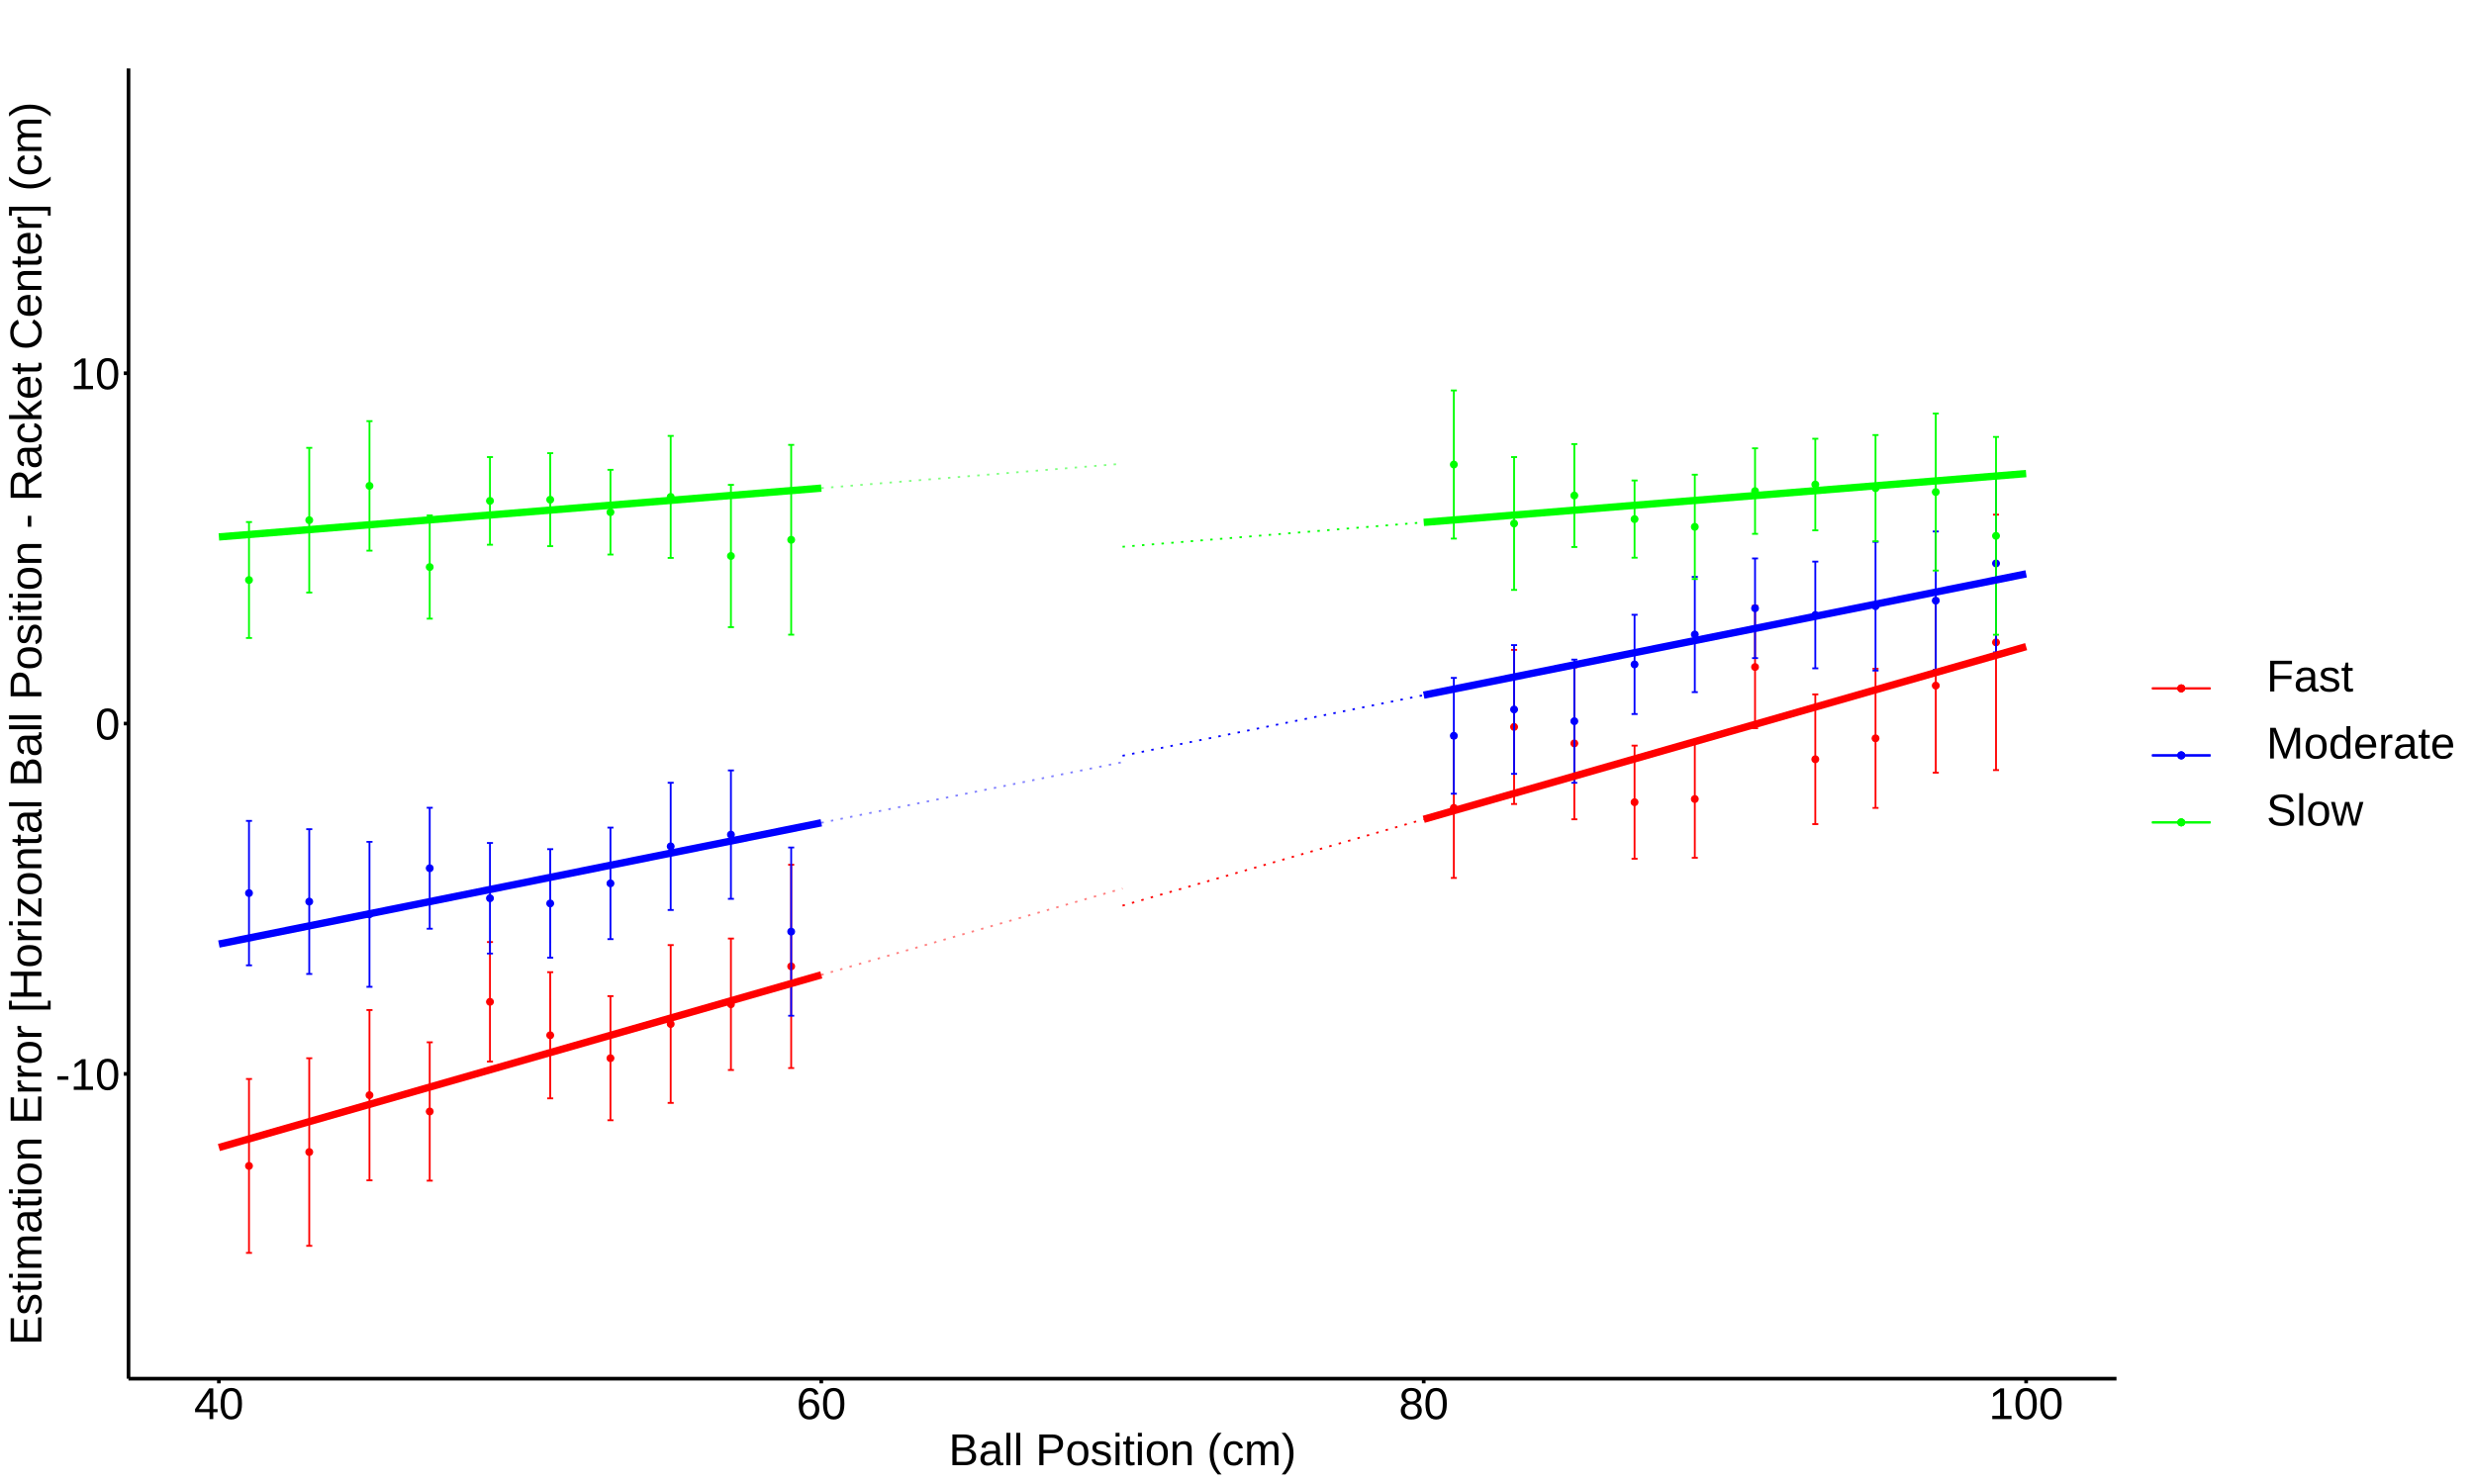
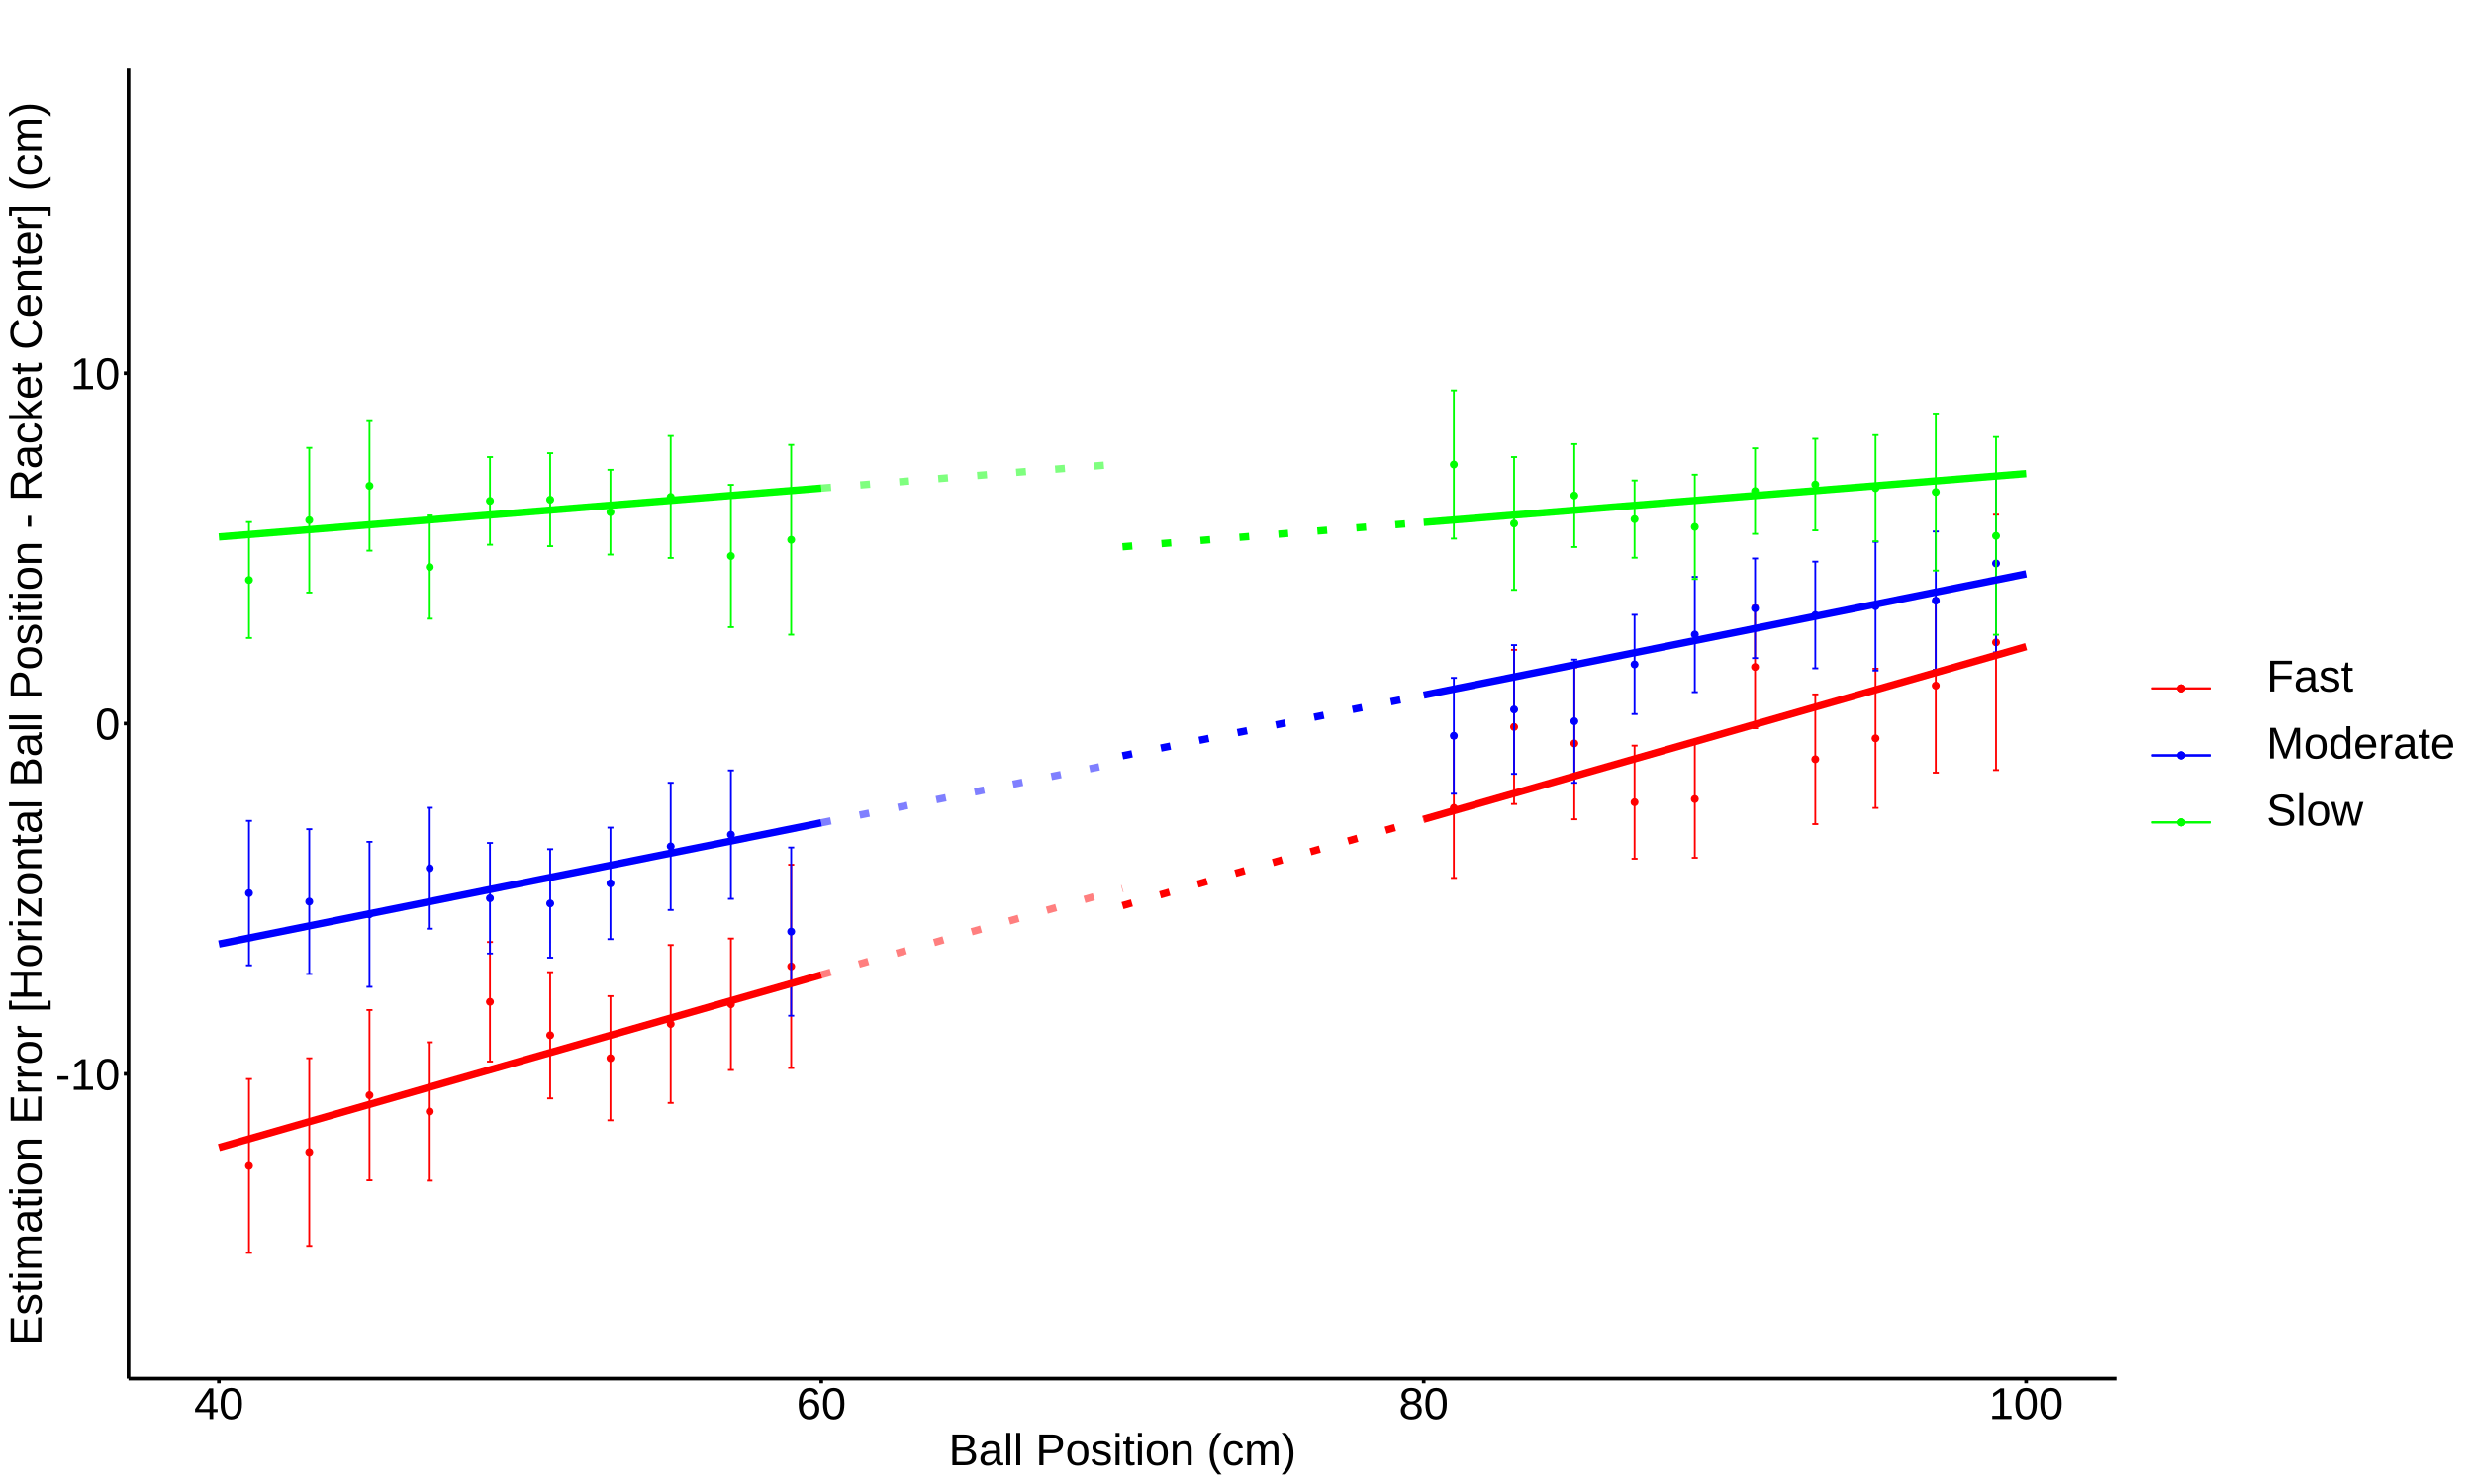
<svg xmlns="http://www.w3.org/2000/svg" class="svglite" width="1440.00pt" height="864.00pt" viewBox="0 0 1440.00 864.00">
  <defs>
    <style type="text/css">
    .svglite line, .svglite polyline, .svglite polygon, .svglite path, .svglite rect, .svglite circle {
      fill: none;
      stroke: #000000;
      stroke-linecap: round;
      stroke-linejoin: round;
      stroke-miterlimit: 10.00;
    }
    .svglite text {
      white-space: pre;
    }
  </style>
  </defs>
  <rect width="100%" height="100%" style="stroke: none; fill: none;" />
  <defs>
    <clipPath id="cpMC4wMHwxNDQwLjAwfDAuMDB8ODY0LjAw">
      <rect x="0.00" y="0.00" width="1440.00" height="864.00" />
    </clipPath>
  </defs>
  <g clip-path="url(#cpMC4wMHwxNDQwLjAwfDAuMDB8ODY0LjAw)">
</g>
  <defs>
    <clipPath id="cpNzQuODB8MTIzMS45MXwzOS44NXw4MDIuNjg=">
      <rect x="74.80" y="39.85" width="1157.11" height="762.83" />
    </clipPath>
  </defs>
  <g clip-path="url(#cpNzQuODB8MTIzMS45MXwzOS44NXw4MDIuNjg=)">
    <circle cx="144.93" cy="678.81" r="1.95" style="stroke-width: 0.71; stroke: #FF0000; fill: #FF0000;" />
    <circle cx="180.00" cy="670.72" r="1.95" style="stroke-width: 0.71; stroke: #FF0000; fill: #FF0000;" />
    <circle cx="215.06" cy="637.62" r="1.95" style="stroke-width: 0.71; stroke: #FF0000; fill: #FF0000;" />
    <circle cx="250.12" cy="647.11" r="1.95" style="stroke-width: 0.71; stroke: #FF0000; fill: #FF0000;" />
    <circle cx="285.19" cy="583.27" r="1.95" style="stroke-width: 0.71; stroke: #FF0000; fill: #FF0000;" />
    <circle cx="320.25" cy="602.74" r="1.95" style="stroke-width: 0.71; stroke: #FF0000; fill: #FF0000;" />
    <circle cx="355.32" cy="616.09" r="1.95" style="stroke-width: 0.71; stroke: #FF0000; fill: #FF0000;" />
    <circle cx="390.38" cy="596.19" r="1.95" style="stroke-width: 0.71; stroke: #FF0000; fill: #FF0000;" />
    <circle cx="425.44" cy="584.70" r="1.95" style="stroke-width: 0.71; stroke: #FF0000; fill: #FF0000;" />
    <circle cx="460.51" cy="562.64" r="1.95" style="stroke-width: 0.71; stroke: #FF0000; fill: #FF0000;" />
    <circle cx="846.21" cy="470.35" r="1.95" style="stroke-width: 0.71; stroke: #FF0000; fill: #FF0000;" />
    <circle cx="881.28" cy="423.22" r="1.95" style="stroke-width: 0.71; stroke: #FF0000; fill: #FF0000;" />
    <circle cx="916.34" cy="432.81" r="1.95" style="stroke-width: 0.71; stroke: #FF0000; fill: #FF0000;" />
    <circle cx="951.40" cy="467.05" r="1.95" style="stroke-width: 0.71; stroke: #FF0000; fill: #FF0000;" />
    <circle cx="986.47" cy="465.20" r="1.95" style="stroke-width: 0.71; stroke: #FF0000; fill: #FF0000;" />
    <circle cx="1021.53" cy="388.34" r="1.95" style="stroke-width: 0.71; stroke: #FF0000; fill: #FF0000;" />
    <circle cx="1056.60" cy="442.05" r="1.95" style="stroke-width: 0.71; stroke: #FF0000; fill: #FF0000;" />
    <circle cx="1091.66" cy="429.86" r="1.95" style="stroke-width: 0.71; stroke: #FF0000; fill: #FF0000;" />
    <circle cx="1126.72" cy="399.17" r="1.95" style="stroke-width: 0.71; stroke: #FF0000; fill: #FF0000;" />
    <circle cx="1161.79" cy="374.00" r="1.95" style="stroke-width: 0.71; stroke: #FF0000; fill: #FF0000;" />
    <polyline points="143.18,628.17 146.69,628.17 " style="stroke-width: 1.07; stroke: #FF0000; stroke-linecap: butt;" />
    <polyline points="144.93,628.17 144.93,729.44 " style="stroke-width: 1.07; stroke: #FF0000; stroke-linecap: butt;" />
    <polyline points="143.18,729.44 146.69,729.44 " style="stroke-width: 1.07; stroke: #FF0000; stroke-linecap: butt;" />
    <polyline points="178.24,616.11 181.75,616.11 " style="stroke-width: 1.07; stroke: #FF0000; stroke-linecap: butt;" />
    <polyline points="180.00,616.11 180.00,725.33 " style="stroke-width: 1.07; stroke: #FF0000; stroke-linecap: butt;" />
    <polyline points="178.24,725.33 181.75,725.33 " style="stroke-width: 1.07; stroke: #FF0000; stroke-linecap: butt;" />
    <polyline points="213.31,588.05 216.81,588.05 " style="stroke-width: 1.07; stroke: #FF0000; stroke-linecap: butt;" />
    <polyline points="215.06,588.05 215.06,687.19 " style="stroke-width: 1.07; stroke: #FF0000; stroke-linecap: butt;" />
    <polyline points="213.31,687.19 216.81,687.19 " style="stroke-width: 1.07; stroke: #FF0000; stroke-linecap: butt;" />
    <polyline points="248.37,606.82 251.88,606.82 " style="stroke-width: 1.07; stroke: #FF0000; stroke-linecap: butt;" />
    <polyline points="250.12,606.82 250.12,687.40 " style="stroke-width: 1.07; stroke: #FF0000; stroke-linecap: butt;" />
    <polyline points="248.37,687.40 251.88,687.40 " style="stroke-width: 1.07; stroke: #FF0000; stroke-linecap: butt;" />
    <polyline points="283.43,548.48 286.94,548.48 " style="stroke-width: 1.07; stroke: #FF0000; stroke-linecap: butt;" />
    <polyline points="285.19,548.48 285.19,618.06 " style="stroke-width: 1.07; stroke: #FF0000; stroke-linecap: butt;" />
    <polyline points="283.43,618.06 286.94,618.06 " style="stroke-width: 1.07; stroke: #FF0000; stroke-linecap: butt;" />
    <polyline points="318.50,566.03 322.01,566.03 " style="stroke-width: 1.07; stroke: #FF0000; stroke-linecap: butt;" />
    <polyline points="320.25,566.03 320.25,639.46 " style="stroke-width: 1.07; stroke: #FF0000; stroke-linecap: butt;" />
    <polyline points="318.50,639.46 322.01,639.46 " style="stroke-width: 1.07; stroke: #FF0000; stroke-linecap: butt;" />
    <polyline points="353.56,579.97 357.07,579.97 " style="stroke-width: 1.07; stroke: #FF0000; stroke-linecap: butt;" />
    <polyline points="355.32,579.97 355.32,652.21 " style="stroke-width: 1.07; stroke: #FF0000; stroke-linecap: butt;" />
    <polyline points="353.56,652.21 357.07,652.21 " style="stroke-width: 1.07; stroke: #FF0000; stroke-linecap: butt;" />
    <polyline points="388.63,550.23 392.13,550.23 " style="stroke-width: 1.07; stroke: #FF0000; stroke-linecap: butt;" />
    <polyline points="390.38,550.23 390.38,642.14 " style="stroke-width: 1.07; stroke: #FF0000; stroke-linecap: butt;" />
    <polyline points="388.63,642.14 392.13,642.14 " style="stroke-width: 1.07; stroke: #FF0000; stroke-linecap: butt;" />
    <polyline points="423.69,546.43 427.20,546.43 " style="stroke-width: 1.07; stroke: #FF0000; stroke-linecap: butt;" />
    <polyline points="425.44,546.43 425.44,622.96 " style="stroke-width: 1.07; stroke: #FF0000; stroke-linecap: butt;" />
    <polyline points="423.69,622.96 427.20,622.96 " style="stroke-width: 1.07; stroke: #FF0000; stroke-linecap: butt;" />
    <polyline points="458.75,503.45 462.26,503.45 " style="stroke-width: 1.07; stroke: #FF0000; stroke-linecap: butt;" />
    <polyline points="460.51,503.45 460.51,621.83 " style="stroke-width: 1.07; stroke: #FF0000; stroke-linecap: butt;" />
    <polyline points="458.75,621.83 462.26,621.83 " style="stroke-width: 1.07; stroke: #FF0000; stroke-linecap: butt;" />
    <polyline points="844.46,429.58 847.96,429.58 " style="stroke-width: 1.07; stroke: #FF0000; stroke-linecap: butt;" />
    <polyline points="846.21,429.58 846.21,511.13 " style="stroke-width: 1.07; stroke: #FF0000; stroke-linecap: butt;" />
    <polyline points="844.46,511.13 847.96,511.13 " style="stroke-width: 1.07; stroke: #FF0000; stroke-linecap: butt;" />
    <polyline points="879.52,378.36 883.03,378.36 " style="stroke-width: 1.07; stroke: #FF0000; stroke-linecap: butt;" />
    <polyline points="881.28,378.36 881.28,468.08 " style="stroke-width: 1.07; stroke: #FF0000; stroke-linecap: butt;" />
    <polyline points="879.52,468.08 883.03,468.08 " style="stroke-width: 1.07; stroke: #FF0000; stroke-linecap: butt;" />
    <polyline points="914.59,388.61 918.09,388.61 " style="stroke-width: 1.07; stroke: #FF0000; stroke-linecap: butt;" />
    <polyline points="916.34,388.61 916.34,477.01 " style="stroke-width: 1.07; stroke: #FF0000; stroke-linecap: butt;" />
    <polyline points="914.59,477.01 918.09,477.01 " style="stroke-width: 1.07; stroke: #FF0000; stroke-linecap: butt;" />
    <polyline points="949.65,434.11 953.16,434.11 " style="stroke-width: 1.07; stroke: #FF0000; stroke-linecap: butt;" />
    <polyline points="951.40,434.11 951.40,499.98 " style="stroke-width: 1.07; stroke: #FF0000; stroke-linecap: butt;" />
    <polyline points="949.65,499.98 953.16,499.98 " style="stroke-width: 1.07; stroke: #FF0000; stroke-linecap: butt;" />
    <polyline points="984.71,431.00 988.22,431.00 " style="stroke-width: 1.07; stroke: #FF0000; stroke-linecap: butt;" />
    <polyline points="986.47,431.00 986.47,499.41 " style="stroke-width: 1.07; stroke: #FF0000; stroke-linecap: butt;" />
    <polyline points="984.71,499.41 988.22,499.41 " style="stroke-width: 1.07; stroke: #FF0000; stroke-linecap: butt;" />
    <polyline points="1019.78,352.68 1023.28,352.68 " style="stroke-width: 1.07; stroke: #FF0000; stroke-linecap: butt;" />
    <polyline points="1021.53,352.68 1021.53,423.99 " style="stroke-width: 1.07; stroke: #FF0000; stroke-linecap: butt;" />
    <polyline points="1019.78,423.99 1023.28,423.99 " style="stroke-width: 1.07; stroke: #FF0000; stroke-linecap: butt;" />
    <polyline points="1054.84,404.29 1058.35,404.29 " style="stroke-width: 1.07; stroke: #FF0000; stroke-linecap: butt;" />
    <polyline points="1056.60,404.29 1056.60,479.81 " style="stroke-width: 1.07; stroke: #FF0000; stroke-linecap: butt;" />
    <polyline points="1054.84,479.81 1058.35,479.81 " style="stroke-width: 1.07; stroke: #FF0000; stroke-linecap: butt;" />
    <polyline points="1089.91,389.34 1093.41,389.34 " style="stroke-width: 1.07; stroke: #FF0000; stroke-linecap: butt;" />
    <polyline points="1091.66,389.34 1091.66,470.38 " style="stroke-width: 1.07; stroke: #FF0000; stroke-linecap: butt;" />
    <polyline points="1089.91,470.38 1093.41,470.38 " style="stroke-width: 1.07; stroke: #FF0000; stroke-linecap: butt;" />
    <polyline points="1124.97,348.48 1128.48,348.48 " style="stroke-width: 1.07; stroke: #FF0000; stroke-linecap: butt;" />
    <polyline points="1126.72,348.48 1126.72,449.85 " style="stroke-width: 1.07; stroke: #FF0000; stroke-linecap: butt;" />
    <polyline points="1124.97,449.85 1128.48,449.85 " style="stroke-width: 1.07; stroke: #FF0000; stroke-linecap: butt;" />
    <polyline points="1160.03,299.64 1163.54,299.64 " style="stroke-width: 1.07; stroke: #FF0000; stroke-linecap: butt;" />
    <polyline points="1161.79,299.64 1161.79,448.37 " style="stroke-width: 1.07; stroke: #FF0000; stroke-linecap: butt;" />
    <polyline points="1160.03,448.37 1163.54,448.37 " style="stroke-width: 1.07; stroke: #FF0000; stroke-linecap: butt;" />
    <circle cx="144.93" cy="519.97" r="1.95" style="stroke-width: 0.71; stroke: #0000FF; fill: #0000FF;" />
    <circle cx="180.00" cy="524.91" r="1.95" style="stroke-width: 0.71; stroke: #0000FF; fill: #0000FF;" />
    <circle cx="215.06" cy="532.33" r="1.95" style="stroke-width: 0.71; stroke: #0000FF; fill: #0000FF;" />
    <circle cx="250.12" cy="505.49" r="1.95" style="stroke-width: 0.71; stroke: #0000FF; fill: #0000FF;" />
    <circle cx="285.19" cy="522.97" r="1.95" style="stroke-width: 0.71; stroke: #0000FF; fill: #0000FF;" />
    <circle cx="320.25" cy="525.99" r="1.95" style="stroke-width: 0.71; stroke: #0000FF; fill: #0000FF;" />
    <circle cx="355.32" cy="514.31" r="1.95" style="stroke-width: 0.71; stroke: #0000FF; fill: #0000FF;" />
    <circle cx="390.38" cy="492.76" r="1.95" style="stroke-width: 0.71; stroke: #0000FF; fill: #0000FF;" />
    <circle cx="425.44" cy="485.93" r="1.95" style="stroke-width: 0.71; stroke: #0000FF; fill: #0000FF;" />
    <circle cx="460.51" cy="542.40" r="1.95" style="stroke-width: 0.71; stroke: #0000FF; fill: #0000FF;" />
    <circle cx="846.21" cy="428.38" r="1.95" style="stroke-width: 0.71; stroke: #0000FF; fill: #0000FF;" />
    <circle cx="881.28" cy="413.06" r="1.95" style="stroke-width: 0.71; stroke: #0000FF; fill: #0000FF;" />
    <circle cx="916.34" cy="419.89" r="1.95" style="stroke-width: 0.71; stroke: #0000FF; fill: #0000FF;" />
    <circle cx="951.40" cy="386.83" r="1.95" style="stroke-width: 0.71; stroke: #0000FF; fill: #0000FF;" />
    <circle cx="986.47" cy="369.41" r="1.95" style="stroke-width: 0.71; stroke: #0000FF; fill: #0000FF;" />
    <circle cx="1021.53" cy="354.15" r="1.95" style="stroke-width: 0.71; stroke: #0000FF; fill: #0000FF;" />
    <circle cx="1056.60" cy="358.05" r="1.95" style="stroke-width: 0.71; stroke: #0000FF; fill: #0000FF;" />
    <circle cx="1091.66" cy="352.94" r="1.95" style="stroke-width: 0.71; stroke: #0000FF; fill: #0000FF;" />
    <circle cx="1126.72" cy="349.71" r="1.95" style="stroke-width: 0.71; stroke: #0000FF; fill: #0000FF;" />
    <circle cx="1161.79" cy="328.03" r="1.95" style="stroke-width: 0.71; stroke: #0000FF; fill: #0000FF;" />
    <polyline points="143.18,477.93 146.69,477.93 " style="stroke-width: 1.07; stroke: #0000FF; stroke-linecap: butt;" />
    <polyline points="144.93,477.93 144.93,562.01 " style="stroke-width: 1.07; stroke: #0000FF; stroke-linecap: butt;" />
    <polyline points="143.18,562.01 146.69,562.01 " style="stroke-width: 1.07; stroke: #0000FF; stroke-linecap: butt;" />
    <polyline points="178.24,482.76 181.75,482.76 " style="stroke-width: 1.07; stroke: #0000FF; stroke-linecap: butt;" />
    <polyline points="180.00,482.76 180.00,567.07 " style="stroke-width: 1.07; stroke: #0000FF; stroke-linecap: butt;" />
    <polyline points="178.24,567.07 181.75,567.07 " style="stroke-width: 1.07; stroke: #0000FF; stroke-linecap: butt;" />
    <polyline points="213.31,490.12 216.81,490.12 " style="stroke-width: 1.07; stroke: #0000FF; stroke-linecap: butt;" />
    <polyline points="215.06,490.12 215.06,574.55 " style="stroke-width: 1.07; stroke: #0000FF; stroke-linecap: butt;" />
    <polyline points="213.31,574.55 216.81,574.55 " style="stroke-width: 1.07; stroke: #0000FF; stroke-linecap: butt;" />
    <polyline points="248.37,470.27 251.88,470.27 " style="stroke-width: 1.07; stroke: #0000FF; stroke-linecap: butt;" />
    <polyline points="250.12,470.27 250.12,540.71 " style="stroke-width: 1.07; stroke: #0000FF; stroke-linecap: butt;" />
    <polyline points="248.37,540.71 251.88,540.71 " style="stroke-width: 1.07; stroke: #0000FF; stroke-linecap: butt;" />
    <polyline points="283.43,490.77 286.94,490.77 " style="stroke-width: 1.07; stroke: #0000FF; stroke-linecap: butt;" />
    <polyline points="285.19,490.77 285.19,555.17 " style="stroke-width: 1.07; stroke: #0000FF; stroke-linecap: butt;" />
    <polyline points="283.43,555.17 286.94,555.17 " style="stroke-width: 1.07; stroke: #0000FF; stroke-linecap: butt;" />
    <polyline points="318.50,494.41 322.01,494.41 " style="stroke-width: 1.07; stroke: #0000FF; stroke-linecap: butt;" />
    <polyline points="320.25,494.41 320.25,557.57 " style="stroke-width: 1.07; stroke: #0000FF; stroke-linecap: butt;" />
    <polyline points="318.50,557.57 322.01,557.57 " style="stroke-width: 1.07; stroke: #0000FF; stroke-linecap: butt;" />
    <polyline points="353.56,481.84 357.07,481.84 " style="stroke-width: 1.07; stroke: #0000FF; stroke-linecap: butt;" />
    <polyline points="355.32,481.84 355.32,546.77 " style="stroke-width: 1.07; stroke: #0000FF; stroke-linecap: butt;" />
    <polyline points="353.56,546.77 357.07,546.77 " style="stroke-width: 1.07; stroke: #0000FF; stroke-linecap: butt;" />
    <polyline points="388.63,455.74 392.13,455.74 " style="stroke-width: 1.07; stroke: #0000FF; stroke-linecap: butt;" />
    <polyline points="390.38,455.74 390.38,529.79 " style="stroke-width: 1.07; stroke: #0000FF; stroke-linecap: butt;" />
    <polyline points="388.63,529.79 392.13,529.79 " style="stroke-width: 1.07; stroke: #0000FF; stroke-linecap: butt;" />
    <polyline points="423.69,448.56 427.20,448.56 " style="stroke-width: 1.07; stroke: #0000FF; stroke-linecap: butt;" />
    <polyline points="425.44,448.56 425.44,523.31 " style="stroke-width: 1.07; stroke: #0000FF; stroke-linecap: butt;" />
    <polyline points="423.69,523.31 427.20,523.31 " style="stroke-width: 1.07; stroke: #0000FF; stroke-linecap: butt;" />
    <polyline points="458.75,493.42 462.26,493.42 " style="stroke-width: 1.07; stroke: #0000FF; stroke-linecap: butt;" />
    <polyline points="460.51,493.42 460.51,591.38 " style="stroke-width: 1.07; stroke: #0000FF; stroke-linecap: butt;" />
    <polyline points="458.75,591.38 462.26,591.38 " style="stroke-width: 1.07; stroke: #0000FF; stroke-linecap: butt;" />
    <polyline points="844.46,394.68 847.96,394.68 " style="stroke-width: 1.07; stroke: #0000FF; stroke-linecap: butt;" />
    <polyline points="846.21,394.68 846.21,462.09 " style="stroke-width: 1.07; stroke: #0000FF; stroke-linecap: butt;" />
    <polyline points="844.46,462.09 847.96,462.09 " style="stroke-width: 1.07; stroke: #0000FF; stroke-linecap: butt;" />
    <polyline points="879.52,375.59 883.03,375.59 " style="stroke-width: 1.07; stroke: #0000FF; stroke-linecap: butt;" />
    <polyline points="881.28,375.59 881.28,450.54 " style="stroke-width: 1.07; stroke: #0000FF; stroke-linecap: butt;" />
    <polyline points="879.52,450.54 883.03,450.54 " style="stroke-width: 1.07; stroke: #0000FF; stroke-linecap: butt;" />
    <polyline points="914.59,384.04 918.09,384.04 " style="stroke-width: 1.07; stroke: #0000FF; stroke-linecap: butt;" />
    <polyline points="916.34,384.04 916.34,455.75 " style="stroke-width: 1.07; stroke: #0000FF; stroke-linecap: butt;" />
    <polyline points="914.59,455.75 918.09,455.75 " style="stroke-width: 1.07; stroke: #0000FF; stroke-linecap: butt;" />
    <polyline points="949.65,357.93 953.16,357.93 " style="stroke-width: 1.07; stroke: #0000FF; stroke-linecap: butt;" />
    <polyline points="951.40,357.93 951.40,415.73 " style="stroke-width: 1.07; stroke: #0000FF; stroke-linecap: butt;" />
    <polyline points="949.65,415.73 953.16,415.73 " style="stroke-width: 1.07; stroke: #0000FF; stroke-linecap: butt;" />
    <polyline points="984.71,335.85 988.22,335.85 " style="stroke-width: 1.07; stroke: #0000FF; stroke-linecap: butt;" />
    <polyline points="986.47,335.85 986.47,402.96 " style="stroke-width: 1.07; stroke: #0000FF; stroke-linecap: butt;" />
    <polyline points="984.71,402.96 988.22,402.96 " style="stroke-width: 1.07; stroke: #0000FF; stroke-linecap: butt;" />
    <polyline points="1019.78,325.14 1023.28,325.14 " style="stroke-width: 1.07; stroke: #0000FF; stroke-linecap: butt;" />
    <polyline points="1021.53,325.14 1021.53,383.17 " style="stroke-width: 1.07; stroke: #0000FF; stroke-linecap: butt;" />
    <polyline points="1019.78,383.17 1023.28,383.17 " style="stroke-width: 1.07; stroke: #0000FF; stroke-linecap: butt;" />
    <polyline points="1054.84,326.98 1058.35,326.98 " style="stroke-width: 1.07; stroke: #0000FF; stroke-linecap: butt;" />
    <polyline points="1056.60,326.98 1056.60,389.12 " style="stroke-width: 1.07; stroke: #0000FF; stroke-linecap: butt;" />
    <polyline points="1054.84,389.12 1058.35,389.12 " style="stroke-width: 1.07; stroke: #0000FF; stroke-linecap: butt;" />
    <polyline points="1089.91,315.46 1093.41,315.46 " style="stroke-width: 1.07; stroke: #0000FF; stroke-linecap: butt;" />
    <polyline points="1091.66,315.46 1091.66,390.42 " style="stroke-width: 1.07; stroke: #0000FF; stroke-linecap: butt;" />
    <polyline points="1089.91,390.42 1093.41,390.42 " style="stroke-width: 1.07; stroke: #0000FF; stroke-linecap: butt;" />
    <polyline points="1124.97,309.42 1128.48,309.42 " style="stroke-width: 1.07; stroke: #0000FF; stroke-linecap: butt;" />
    <polyline points="1126.72,309.42 1126.72,390.00 " style="stroke-width: 1.07; stroke: #0000FF; stroke-linecap: butt;" />
    <polyline points="1124.97,390.00 1128.48,390.00 " style="stroke-width: 1.07; stroke: #0000FF; stroke-linecap: butt;" />
    <polyline points="1160.03,276.24 1163.54,276.24 " style="stroke-width: 1.07; stroke: #0000FF; stroke-linecap: butt;" />
    <polyline points="1161.79,276.24 1161.79,379.83 " style="stroke-width: 1.07; stroke: #0000FF; stroke-linecap: butt;" />
    <polyline points="1160.03,379.83 1163.54,379.83 " style="stroke-width: 1.07; stroke: #0000FF; stroke-linecap: butt;" />
    <circle cx="144.93" cy="337.69" r="1.95" style="stroke-width: 0.71; stroke: #00FF00; fill: #00FF00;" />
    <circle cx="180.00" cy="302.85" r="1.95" style="stroke-width: 0.71; stroke: #00FF00; fill: #00FF00;" />
    <circle cx="215.06" cy="282.88" r="1.95" style="stroke-width: 0.71; stroke: #00FF00; fill: #00FF00;" />
    <circle cx="250.12" cy="330.15" r="1.95" style="stroke-width: 0.71; stroke: #00FF00; fill: #00FF00;" />
    <circle cx="285.19" cy="291.62" r="1.95" style="stroke-width: 0.71; stroke: #00FF00; fill: #00FF00;" />
    <circle cx="320.25" cy="290.93" r="1.95" style="stroke-width: 0.71; stroke: #00FF00; fill: #00FF00;" />
    <circle cx="355.32" cy="298.20" r="1.95" style="stroke-width: 0.71; stroke: #00FF00; fill: #00FF00;" />
    <circle cx="390.38" cy="289.30" r="1.95" style="stroke-width: 0.71; stroke: #00FF00; fill: #00FF00;" />
    <circle cx="425.44" cy="323.71" r="1.95" style="stroke-width: 0.71; stroke: #00FF00; fill: #00FF00;" />
    <circle cx="460.51" cy="314.28" r="1.95" style="stroke-width: 0.71; stroke: #00FF00; fill: #00FF00;" />
    <circle cx="846.21" cy="270.45" r="1.95" style="stroke-width: 0.71; stroke: #00FF00; fill: #00FF00;" />
    <circle cx="881.28" cy="304.78" r="1.95" style="stroke-width: 0.71; stroke: #00FF00; fill: #00FF00;" />
    <circle cx="916.34" cy="288.51" r="1.95" style="stroke-width: 0.71; stroke: #00FF00; fill: #00FF00;" />
    <circle cx="951.40" cy="302.23" r="1.95" style="stroke-width: 0.71; stroke: #00FF00; fill: #00FF00;" />
    <circle cx="986.47" cy="306.73" r="1.95" style="stroke-width: 0.71; stroke: #00FF00; fill: #00FF00;" />
    <circle cx="1021.53" cy="285.92" r="1.95" style="stroke-width: 0.71; stroke: #00FF00; fill: #00FF00;" />
    <circle cx="1056.60" cy="282.09" r="1.95" style="stroke-width: 0.71; stroke: #00FF00; fill: #00FF00;" />
    <circle cx="1091.66" cy="284.23" r="1.95" style="stroke-width: 0.71; stroke: #00FF00; fill: #00FF00;" />
    <circle cx="1126.72" cy="286.47" r="1.95" style="stroke-width: 0.71; stroke: #00FF00; fill: #00FF00;" />
    <circle cx="1161.79" cy="311.97" r="1.95" style="stroke-width: 0.71; stroke: #00FF00; fill: #00FF00;" />
    <polyline points="143.18,303.93 146.69,303.93 " style="stroke-width: 1.07; stroke: #00FF00; stroke-linecap: butt;" />
    <polyline points="144.93,303.93 144.93,371.44 " style="stroke-width: 1.07; stroke: #00FF00; stroke-linecap: butt;" />
    <polyline points="143.18,371.44 146.69,371.44 " style="stroke-width: 1.07; stroke: #00FF00; stroke-linecap: butt;" />
    <polyline points="178.24,260.73 181.75,260.73 " style="stroke-width: 1.07; stroke: #00FF00; stroke-linecap: butt;" />
    <polyline points="180.00,260.73 180.00,344.97 " style="stroke-width: 1.07; stroke: #00FF00; stroke-linecap: butt;" />
    <polyline points="178.24,344.97 181.75,344.97 " style="stroke-width: 1.07; stroke: #00FF00; stroke-linecap: butt;" />
    <polyline points="213.31,245.17 216.81,245.17 " style="stroke-width: 1.07; stroke: #00FF00; stroke-linecap: butt;" />
    <polyline points="215.06,245.17 215.06,320.59 " style="stroke-width: 1.07; stroke: #00FF00; stroke-linecap: butt;" />
    <polyline points="213.31,320.59 216.81,320.59 " style="stroke-width: 1.07; stroke: #00FF00; stroke-linecap: butt;" />
    <polyline points="248.37,300.11 251.88,300.11 " style="stroke-width: 1.07; stroke: #00FF00; stroke-linecap: butt;" />
    <polyline points="250.12,300.11 250.12,360.19 " style="stroke-width: 1.07; stroke: #00FF00; stroke-linecap: butt;" />
    <polyline points="248.37,360.19 251.88,360.19 " style="stroke-width: 1.07; stroke: #00FF00; stroke-linecap: butt;" />
    <polyline points="283.43,266.10 286.94,266.10 " style="stroke-width: 1.07; stroke: #00FF00; stroke-linecap: butt;" />
    <polyline points="285.19,266.10 285.19,317.14 " style="stroke-width: 1.07; stroke: #00FF00; stroke-linecap: butt;" />
    <polyline points="283.43,317.14 286.94,317.14 " style="stroke-width: 1.07; stroke: #00FF00; stroke-linecap: butt;" />
    <polyline points="318.50,263.85 322.01,263.85 " style="stroke-width: 1.07; stroke: #00FF00; stroke-linecap: butt;" />
    <polyline points="320.25,263.85 320.25,318.00 " style="stroke-width: 1.07; stroke: #00FF00; stroke-linecap: butt;" />
    <polyline points="318.50,318.00 322.01,318.00 " style="stroke-width: 1.07; stroke: #00FF00; stroke-linecap: butt;" />
    <polyline points="353.56,273.53 357.07,273.53 " style="stroke-width: 1.07; stroke: #00FF00; stroke-linecap: butt;" />
    <polyline points="355.32,273.53 355.32,322.86 " style="stroke-width: 1.07; stroke: #00FF00; stroke-linecap: butt;" />
    <polyline points="353.56,322.86 357.07,322.86 " style="stroke-width: 1.07; stroke: #00FF00; stroke-linecap: butt;" />
    <polyline points="388.63,253.78 392.13,253.78 " style="stroke-width: 1.07; stroke: #00FF00; stroke-linecap: butt;" />
    <polyline points="390.38,253.78 390.38,324.81 " style="stroke-width: 1.07; stroke: #00FF00; stroke-linecap: butt;" />
    <polyline points="388.63,324.81 392.13,324.81 " style="stroke-width: 1.07; stroke: #00FF00; stroke-linecap: butt;" />
    <polyline points="423.69,282.28 427.20,282.28 " style="stroke-width: 1.07; stroke: #00FF00; stroke-linecap: butt;" />
    <polyline points="425.44,282.28 425.44,365.14 " style="stroke-width: 1.07; stroke: #00FF00; stroke-linecap: butt;" />
    <polyline points="423.69,365.14 427.20,365.14 " style="stroke-width: 1.07; stroke: #00FF00; stroke-linecap: butt;" />
    <polyline points="458.75,259.02 462.26,259.02 " style="stroke-width: 1.07; stroke: #00FF00; stroke-linecap: butt;" />
    <polyline points="460.51,259.02 460.51,369.54 " style="stroke-width: 1.07; stroke: #00FF00; stroke-linecap: butt;" />
    <polyline points="458.75,369.54 462.26,369.54 " style="stroke-width: 1.07; stroke: #00FF00; stroke-linecap: butt;" />
    <polyline points="844.46,227.32 847.96,227.32 " style="stroke-width: 1.07; stroke: #00FF00; stroke-linecap: butt;" />
    <polyline points="846.21,227.32 846.21,313.59 " style="stroke-width: 1.07; stroke: #00FF00; stroke-linecap: butt;" />
    <polyline points="844.46,313.59 847.96,313.59 " style="stroke-width: 1.07; stroke: #00FF00; stroke-linecap: butt;" />
    <polyline points="879.52,266.11 883.03,266.11 " style="stroke-width: 1.07; stroke: #00FF00; stroke-linecap: butt;" />
    <polyline points="881.28,266.11 881.28,343.45 " style="stroke-width: 1.07; stroke: #00FF00; stroke-linecap: butt;" />
    <polyline points="879.52,343.45 883.03,343.45 " style="stroke-width: 1.07; stroke: #00FF00; stroke-linecap: butt;" />
    <polyline points="914.59,258.54 918.09,258.54 " style="stroke-width: 1.07; stroke: #00FF00; stroke-linecap: butt;" />
    <polyline points="916.34,258.54 916.34,318.49 " style="stroke-width: 1.07; stroke: #00FF00; stroke-linecap: butt;" />
    <polyline points="914.59,318.49 918.09,318.49 " style="stroke-width: 1.07; stroke: #00FF00; stroke-linecap: butt;" />
    <polyline points="949.65,279.75 953.16,279.75 " style="stroke-width: 1.07; stroke: #00FF00; stroke-linecap: butt;" />
    <polyline points="951.40,279.75 951.40,324.70 " style="stroke-width: 1.07; stroke: #00FF00; stroke-linecap: butt;" />
    <polyline points="949.65,324.70 953.16,324.70 " style="stroke-width: 1.07; stroke: #00FF00; stroke-linecap: butt;" />
    <polyline points="984.71,276.36 988.22,276.36 " style="stroke-width: 1.07; stroke: #00FF00; stroke-linecap: butt;" />
    <polyline points="986.47,276.36 986.47,337.11 " style="stroke-width: 1.07; stroke: #00FF00; stroke-linecap: butt;" />
    <polyline points="984.71,337.11 988.22,337.11 " style="stroke-width: 1.07; stroke: #00FF00; stroke-linecap: butt;" />
    <polyline points="1019.78,261.02 1023.28,261.02 " style="stroke-width: 1.07; stroke: #00FF00; stroke-linecap: butt;" />
    <polyline points="1021.53,261.02 1021.53,310.82 " style="stroke-width: 1.07; stroke: #00FF00; stroke-linecap: butt;" />
    <polyline points="1019.78,310.82 1023.28,310.82 " style="stroke-width: 1.07; stroke: #00FF00; stroke-linecap: butt;" />
    <polyline points="1054.84,255.43 1058.35,255.43 " style="stroke-width: 1.07; stroke: #00FF00; stroke-linecap: butt;" />
    <polyline points="1056.60,255.43 1056.60,308.76 " style="stroke-width: 1.07; stroke: #00FF00; stroke-linecap: butt;" />
    <polyline points="1054.84,308.76 1058.35,308.76 " style="stroke-width: 1.07; stroke: #00FF00; stroke-linecap: butt;" />
    <polyline points="1089.91,253.29 1093.41,253.29 " style="stroke-width: 1.07; stroke: #00FF00; stroke-linecap: butt;" />
    <polyline points="1091.66,253.29 1091.66,315.16 " style="stroke-width: 1.07; stroke: #00FF00; stroke-linecap: butt;" />
    <polyline points="1089.91,315.16 1093.41,315.16 " style="stroke-width: 1.07; stroke: #00FF00; stroke-linecap: butt;" />
    <polyline points="1124.97,240.75 1128.48,240.75 " style="stroke-width: 1.07; stroke: #00FF00; stroke-linecap: butt;" />
    <polyline points="1126.72,240.75 1126.72,332.20 " style="stroke-width: 1.07; stroke: #00FF00; stroke-linecap: butt;" />
    <polyline points="1124.97,332.20 1128.48,332.20 " style="stroke-width: 1.07; stroke: #00FF00; stroke-linecap: butt;" />
    <polyline points="1160.03,254.38 1163.54,254.38 " style="stroke-width: 1.07; stroke: #00FF00; stroke-linecap: butt;" />
    <polyline points="1161.79,254.38 1161.79,369.55 " style="stroke-width: 1.07; stroke: #00FF00; stroke-linecap: butt;" />
    <polyline points="1160.03,369.55 1163.54,369.55 " style="stroke-width: 1.07; stroke: #00FF00; stroke-linecap: butt;" />
    <line x1="127.40" y1="668.10" x2="478.04" y2="567.58" style="stroke-width: 4.27; stroke: #FF0000; stroke-linecap: butt;" />
    <line x1="828.68" y1="477.01" x2="1179.32" y2="376.48" style="stroke-width: 4.27; stroke: #FF0000; stroke-linecap: butt;" />
-     <line x1="478.04" y1="567.58" x2="653.36" y2="517.32" style="stroke-width: 1.07; stroke: #FF0000; stroke-opacity: 0.50; stroke-dasharray: 1.42,4.27; stroke-linecap: butt;" />
-     <line x1="653.36" y1="527.27" x2="828.68" y2="477.01" style="stroke-width: 1.07; stroke: #FF0000; stroke-dasharray: 1.42,4.27; stroke-linecap: butt;" />
+     <line x1="478.04" y1="567.58" x2="653.36" y2="517.32" style="stroke-width: 4.27; stroke: #FF0000; stroke-opacity: 0.50; stroke-dasharray: 5.69,17.07; stroke-linecap: butt;" />
+     <line x1="653.36" y1="527.27" x2="828.68" y2="477.01" style="stroke-width: 4.27; stroke: #FF0000; stroke-dasharray: 5.69,17.07; stroke-linecap: butt;" />
    <line x1="127.40" y1="549.64" x2="478.04" y2="479.04" style="stroke-width: 4.27; stroke: #0000FF; stroke-linecap: butt;" />
    <line x1="828.68" y1="404.71" x2="1179.32" y2="334.11" style="stroke-width: 4.27; stroke: #0000FF; stroke-linecap: butt;" />
-     <line x1="478.04" y1="479.04" x2="653.36" y2="443.74" style="stroke-width: 1.07; stroke: #0000FF; stroke-opacity: 0.50; stroke-dasharray: 1.42,4.27; stroke-linecap: butt;" />
-     <line x1="653.36" y1="440.01" x2="828.68" y2="404.71" style="stroke-width: 1.07; stroke: #0000FF; stroke-dasharray: 1.42,4.27; stroke-linecap: butt;" />
+     <line x1="478.04" y1="479.04" x2="653.36" y2="443.74" style="stroke-width: 4.27; stroke: #0000FF; stroke-opacity: 0.50; stroke-dasharray: 5.69,17.07; stroke-linecap: butt;" />
+     <line x1="653.36" y1="440.01" x2="828.68" y2="404.71" style="stroke-width: 4.27; stroke: #0000FF; stroke-dasharray: 5.69,17.07; stroke-linecap: butt;" />
    <line x1="127.40" y1="312.61" x2="478.04" y2="284.19" style="stroke-width: 4.27; stroke: #00FF00; stroke-linecap: butt;" />
    <line x1="828.68" y1="304.13" x2="1179.32" y2="275.72" style="stroke-width: 4.27; stroke: #00FF00; stroke-linecap: butt;" />
-     <line x1="478.04" y1="284.19" x2="653.36" y2="269.98" style="stroke-width: 1.07; stroke: #00FF00; stroke-opacity: 0.50; stroke-dasharray: 1.42,4.27; stroke-linecap: butt;" />
-     <line x1="653.36" y1="318.34" x2="828.68" y2="304.13" style="stroke-width: 1.07; stroke: #00FF00; stroke-dasharray: 1.42,4.27; stroke-linecap: butt;" />
+     <line x1="478.04" y1="284.19" x2="653.36" y2="269.98" style="stroke-width: 4.27; stroke: #00FF00; stroke-opacity: 0.50; stroke-dasharray: 5.69,17.07; stroke-linecap: butt;" />
+     <line x1="653.36" y1="318.34" x2="828.68" y2="304.13" style="stroke-width: 4.27; stroke: #00FF00; stroke-dasharray: 5.69,17.07; stroke-linecap: butt;" />
  </g>
  <g clip-path="url(#cpMC4wMHwxNDQwLjAwfDAuMDB8ODY0LjAw)">
    <polyline points="74.80,802.68 74.80,39.85 " style="stroke-width: 2.13; stroke-linecap: butt;" />
    <text x="69.87" y="634.54" text-anchor="end" style="font-size: 26.00px; font-family: &quot;Arial&quot;;" textLength="37.57px" lengthAdjust="spacingAndGlyphs">-10</text>
    <text x="69.87" y="430.57" text-anchor="end" style="font-size: 26.00px; font-family: &quot;Arial&quot;;" textLength="14.46px" lengthAdjust="spacingAndGlyphs">0</text>
    <text x="69.87" y="226.61" text-anchor="end" style="font-size: 26.00px; font-family: &quot;Arial&quot;;" textLength="28.92px" lengthAdjust="spacingAndGlyphs">10</text>
    <polyline points="72.06,625.23 74.80,625.23 " style="stroke-width: 2.13; stroke-linecap: butt;" />
    <polyline points="72.06,421.27 74.80,421.27 " style="stroke-width: 2.13; stroke-linecap: butt;" />
    <polyline points="72.06,217.30 74.80,217.30 " style="stroke-width: 2.13; stroke-linecap: butt;" />
    <polyline points="74.80,802.68 1231.91,802.68 " style="stroke-width: 2.13; stroke-linecap: butt;" />
    <polyline points="127.40,805.42 127.40,802.68 " style="stroke-width: 2.13; stroke-linecap: butt;" />
    <polyline points="478.04,805.42 478.04,802.68 " style="stroke-width: 2.13; stroke-linecap: butt;" />
    <polyline points="828.68,805.42 828.68,802.68 " style="stroke-width: 2.13; stroke-linecap: butt;" />
    <polyline points="1179.32,805.42 1179.32,802.68 " style="stroke-width: 2.13; stroke-linecap: butt;" />
    <text x="127.40" y="826.22" text-anchor="middle" style="font-size: 26.00px; font-family: &quot;Arial&quot;;" textLength="28.92px" lengthAdjust="spacingAndGlyphs">40</text>
    <text x="478.04" y="826.22" text-anchor="middle" style="font-size: 26.00px; font-family: &quot;Arial&quot;;" textLength="28.92px" lengthAdjust="spacingAndGlyphs">60</text>
    <text x="828.68" y="826.22" text-anchor="middle" style="font-size: 26.00px; font-family: &quot;Arial&quot;;" textLength="28.92px" lengthAdjust="spacingAndGlyphs">80</text>
    <text x="1179.32" y="826.22" text-anchor="middle" style="font-size: 26.00px; font-family: &quot;Arial&quot;;" textLength="43.37px" lengthAdjust="spacingAndGlyphs">100</text>
    <text x="653.36" y="853.05" text-anchor="middle" style="font-size: 26.00px; font-family: &quot;Arial&quot;;" textLength="202.26px" lengthAdjust="spacingAndGlyphs">Ball Position (cm)</text>
    <text transform="translate(24.09,421.27) rotate(-90)" text-anchor="middle" style="font-size: 26.00px; font-family: &quot;Arial&quot;;" textLength="723.80px" lengthAdjust="spacingAndGlyphs">Estimation Error [Horizontal Ball Position - Racket Center] (cm)</text>
    <circle cx="1269.61" cy="400.76" r="1.95" style="stroke-width: 0.71; stroke: #FF0000; fill: #FF0000;" />
    <line x1="1252.61" y1="400.76" x2="1286.62" y2="400.76" style="stroke-width: 1.07; stroke: #FF0000; stroke-linecap: butt;" />
    <circle cx="1269.61" cy="400.76" r="1.95" style="stroke-width: 0.71; stroke: #FF0000; fill: #FF0000;" />
    <line x1="1252.61" y1="400.76" x2="1286.62" y2="400.76" style="stroke-width: 1.07; stroke: #FF0000; stroke-linecap: butt;" />
    <circle cx="1269.61" cy="400.76" r="1.95" style="stroke-width: 0.71; stroke: #FF0000; fill: #FF0000;" />
    <line x1="1252.61" y1="400.76" x2="1286.62" y2="400.76" style="stroke-width: 1.07; stroke: #FF0000; stroke-linecap: butt;" />
    <circle cx="1269.61" cy="439.78" r="1.95" style="stroke-width: 0.71; stroke: #0000FF; fill: #0000FF;" />
    <line x1="1252.61" y1="439.78" x2="1286.62" y2="439.78" style="stroke-width: 1.07; stroke: #0000FF; stroke-linecap: butt;" />
    <circle cx="1269.61" cy="439.78" r="1.95" style="stroke-width: 0.71; stroke: #0000FF; fill: #0000FF;" />
    <line x1="1252.61" y1="439.78" x2="1286.62" y2="439.78" style="stroke-width: 1.07; stroke: #0000FF; stroke-linecap: butt;" />
    <circle cx="1269.61" cy="439.78" r="1.95" style="stroke-width: 0.71; stroke: #0000FF; fill: #0000FF;" />
    <line x1="1252.61" y1="439.78" x2="1286.62" y2="439.78" style="stroke-width: 1.07; stroke: #0000FF; stroke-linecap: butt;" />
    <circle cx="1269.61" cy="478.81" r="1.95" style="stroke-width: 0.71; stroke: #00FF00; fill: #00FF00;" />
    <line x1="1252.61" y1="478.81" x2="1286.62" y2="478.81" style="stroke-width: 1.07; stroke: #00FF00; stroke-linecap: butt;" />
    <circle cx="1269.61" cy="478.81" r="1.95" style="stroke-width: 0.71; stroke: #00FF00; fill: #00FF00;" />
    <line x1="1252.61" y1="478.81" x2="1286.62" y2="478.81" style="stroke-width: 1.07; stroke: #00FF00; stroke-linecap: butt;" />
    <circle cx="1269.61" cy="478.81" r="1.95" style="stroke-width: 0.71; stroke: #00FF00; fill: #00FF00;" />
    <line x1="1252.61" y1="478.81" x2="1286.62" y2="478.81" style="stroke-width: 1.07; stroke: #00FF00; stroke-linecap: butt;" />
    <text x="1319.22" y="402.59" style="font-size: 26.00px; font-family: &quot;Arial&quot;;" textLength="50.57px" lengthAdjust="spacingAndGlyphs">Fast</text>
    <text x="1319.22" y="441.62" style="font-size: 26.00px; font-family: &quot;Arial&quot;;" textLength="109.82px" lengthAdjust="spacingAndGlyphs">Moderate</text>
    <text x="1319.22" y="480.65" style="font-size: 26.00px; font-family: &quot;Arial&quot;;" textLength="56.35px" lengthAdjust="spacingAndGlyphs">Slow</text>
  </g>
</svg>
